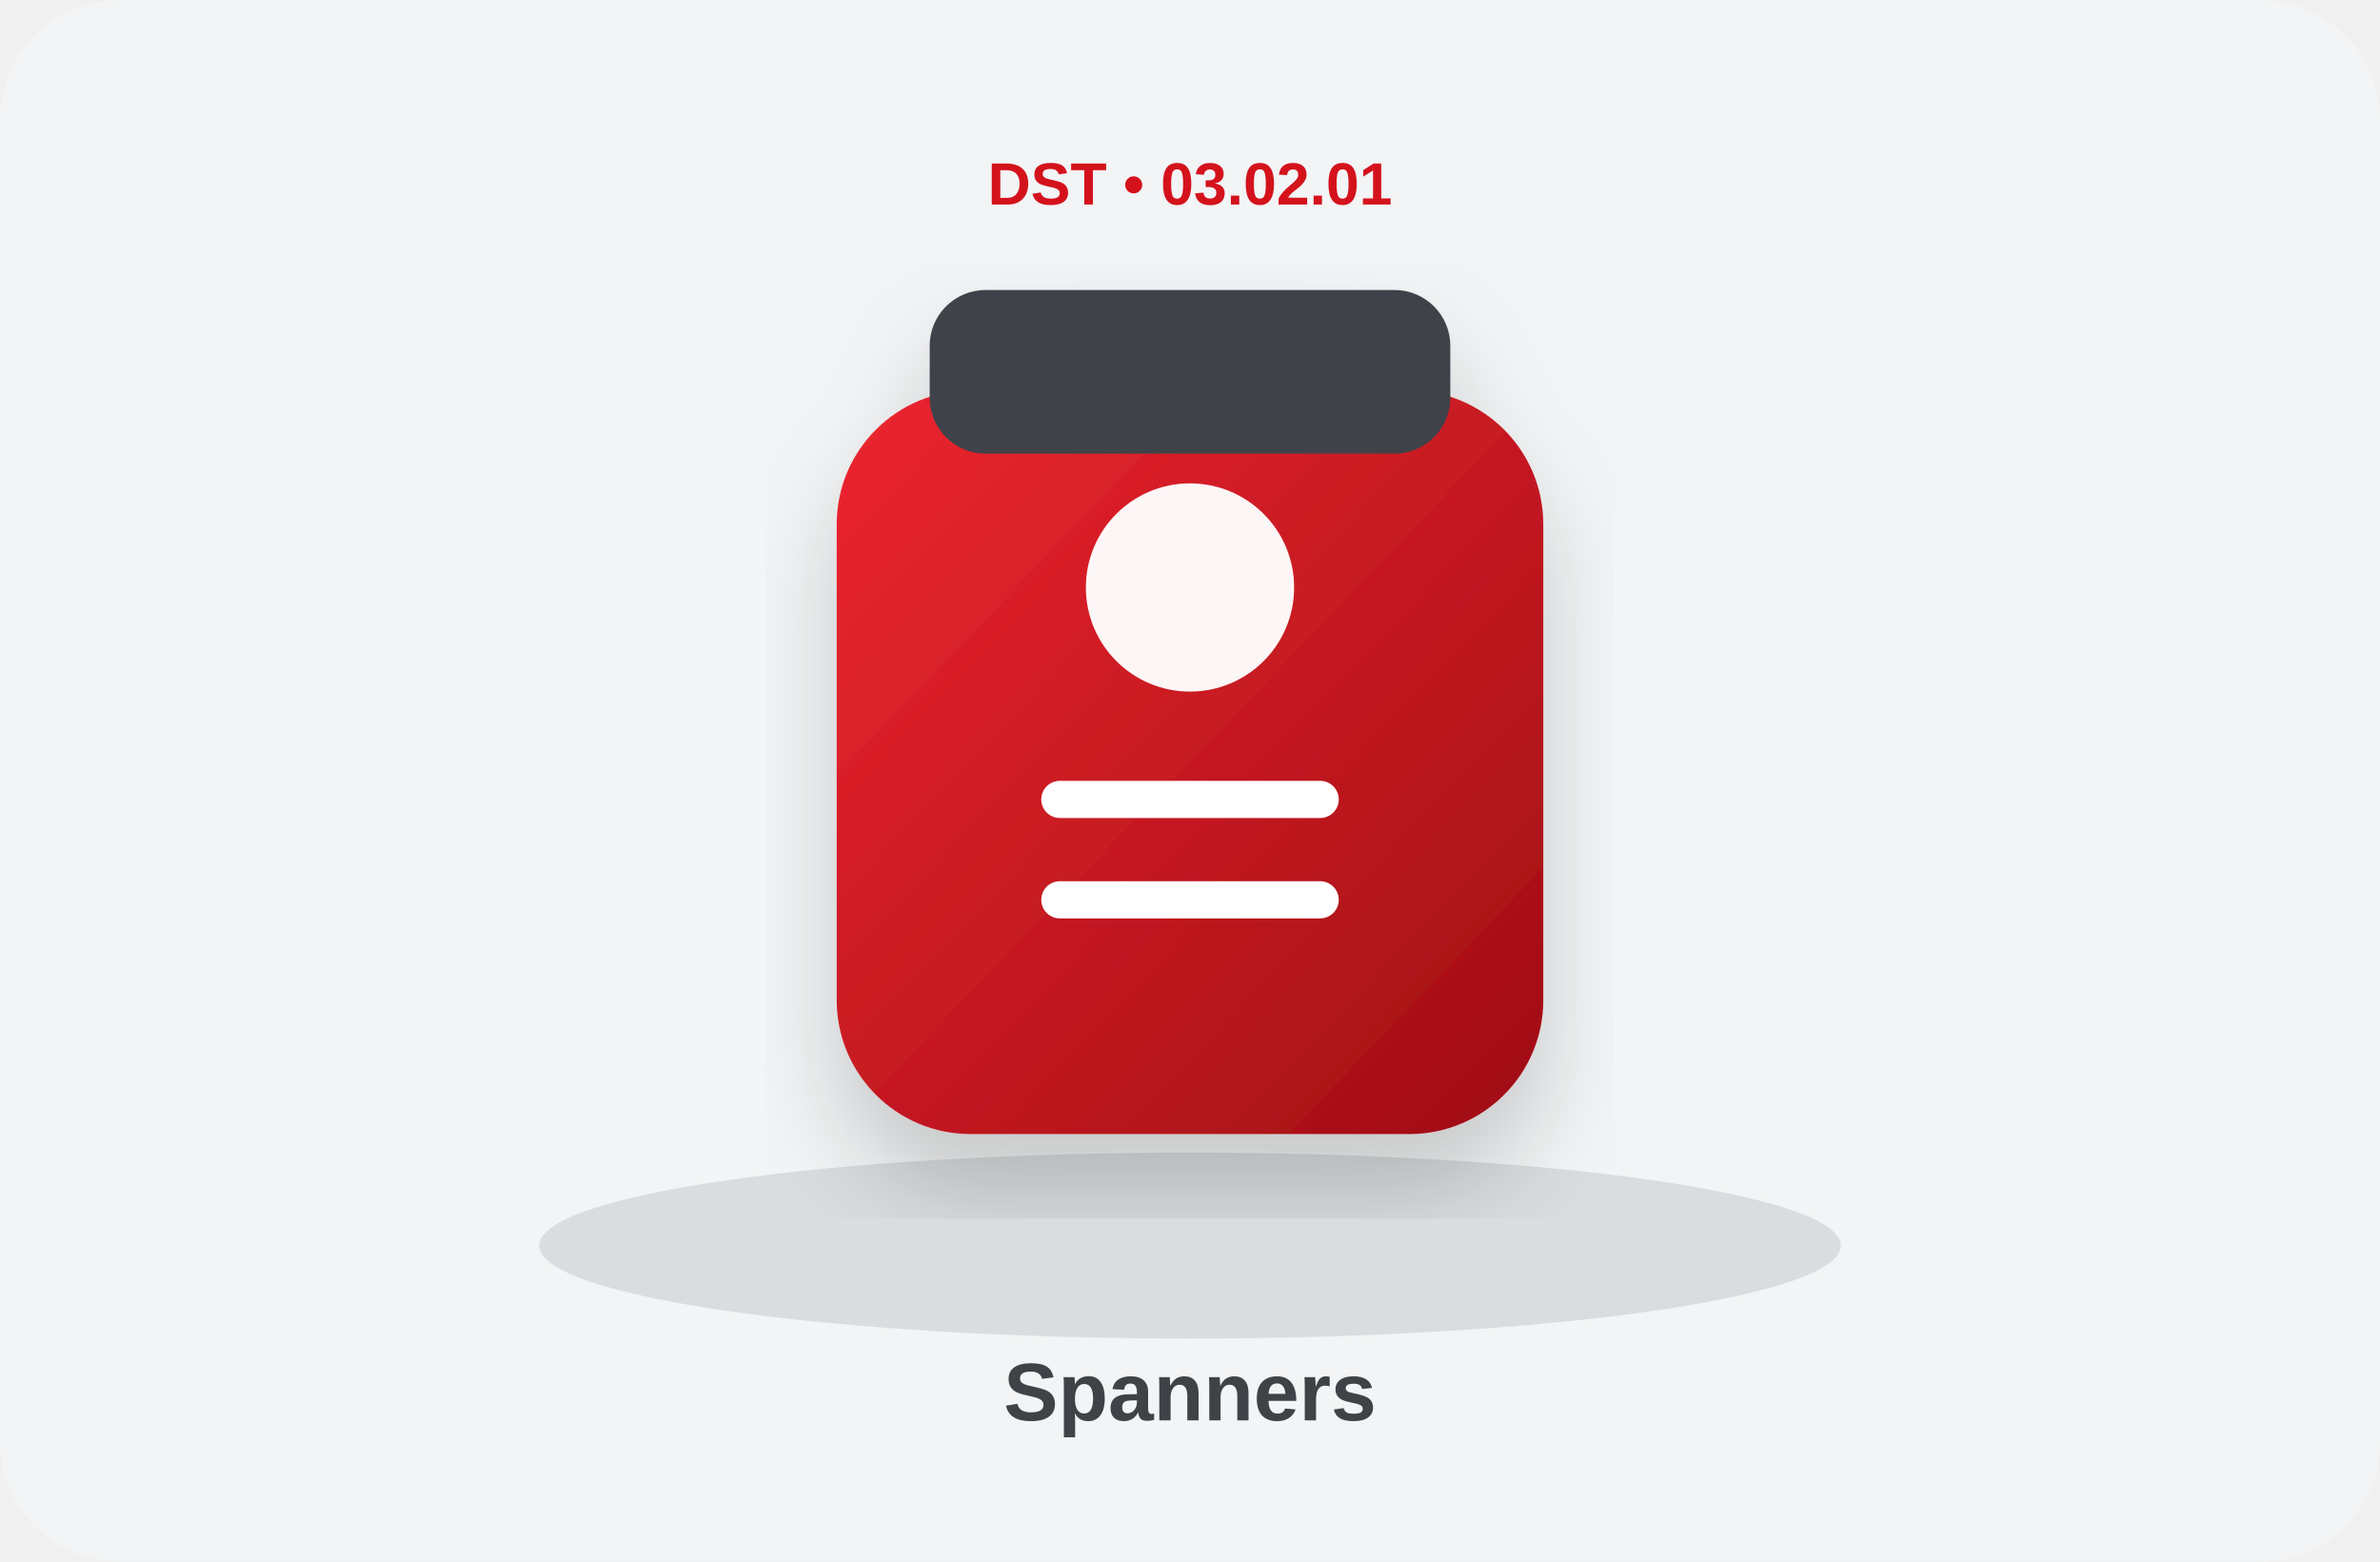
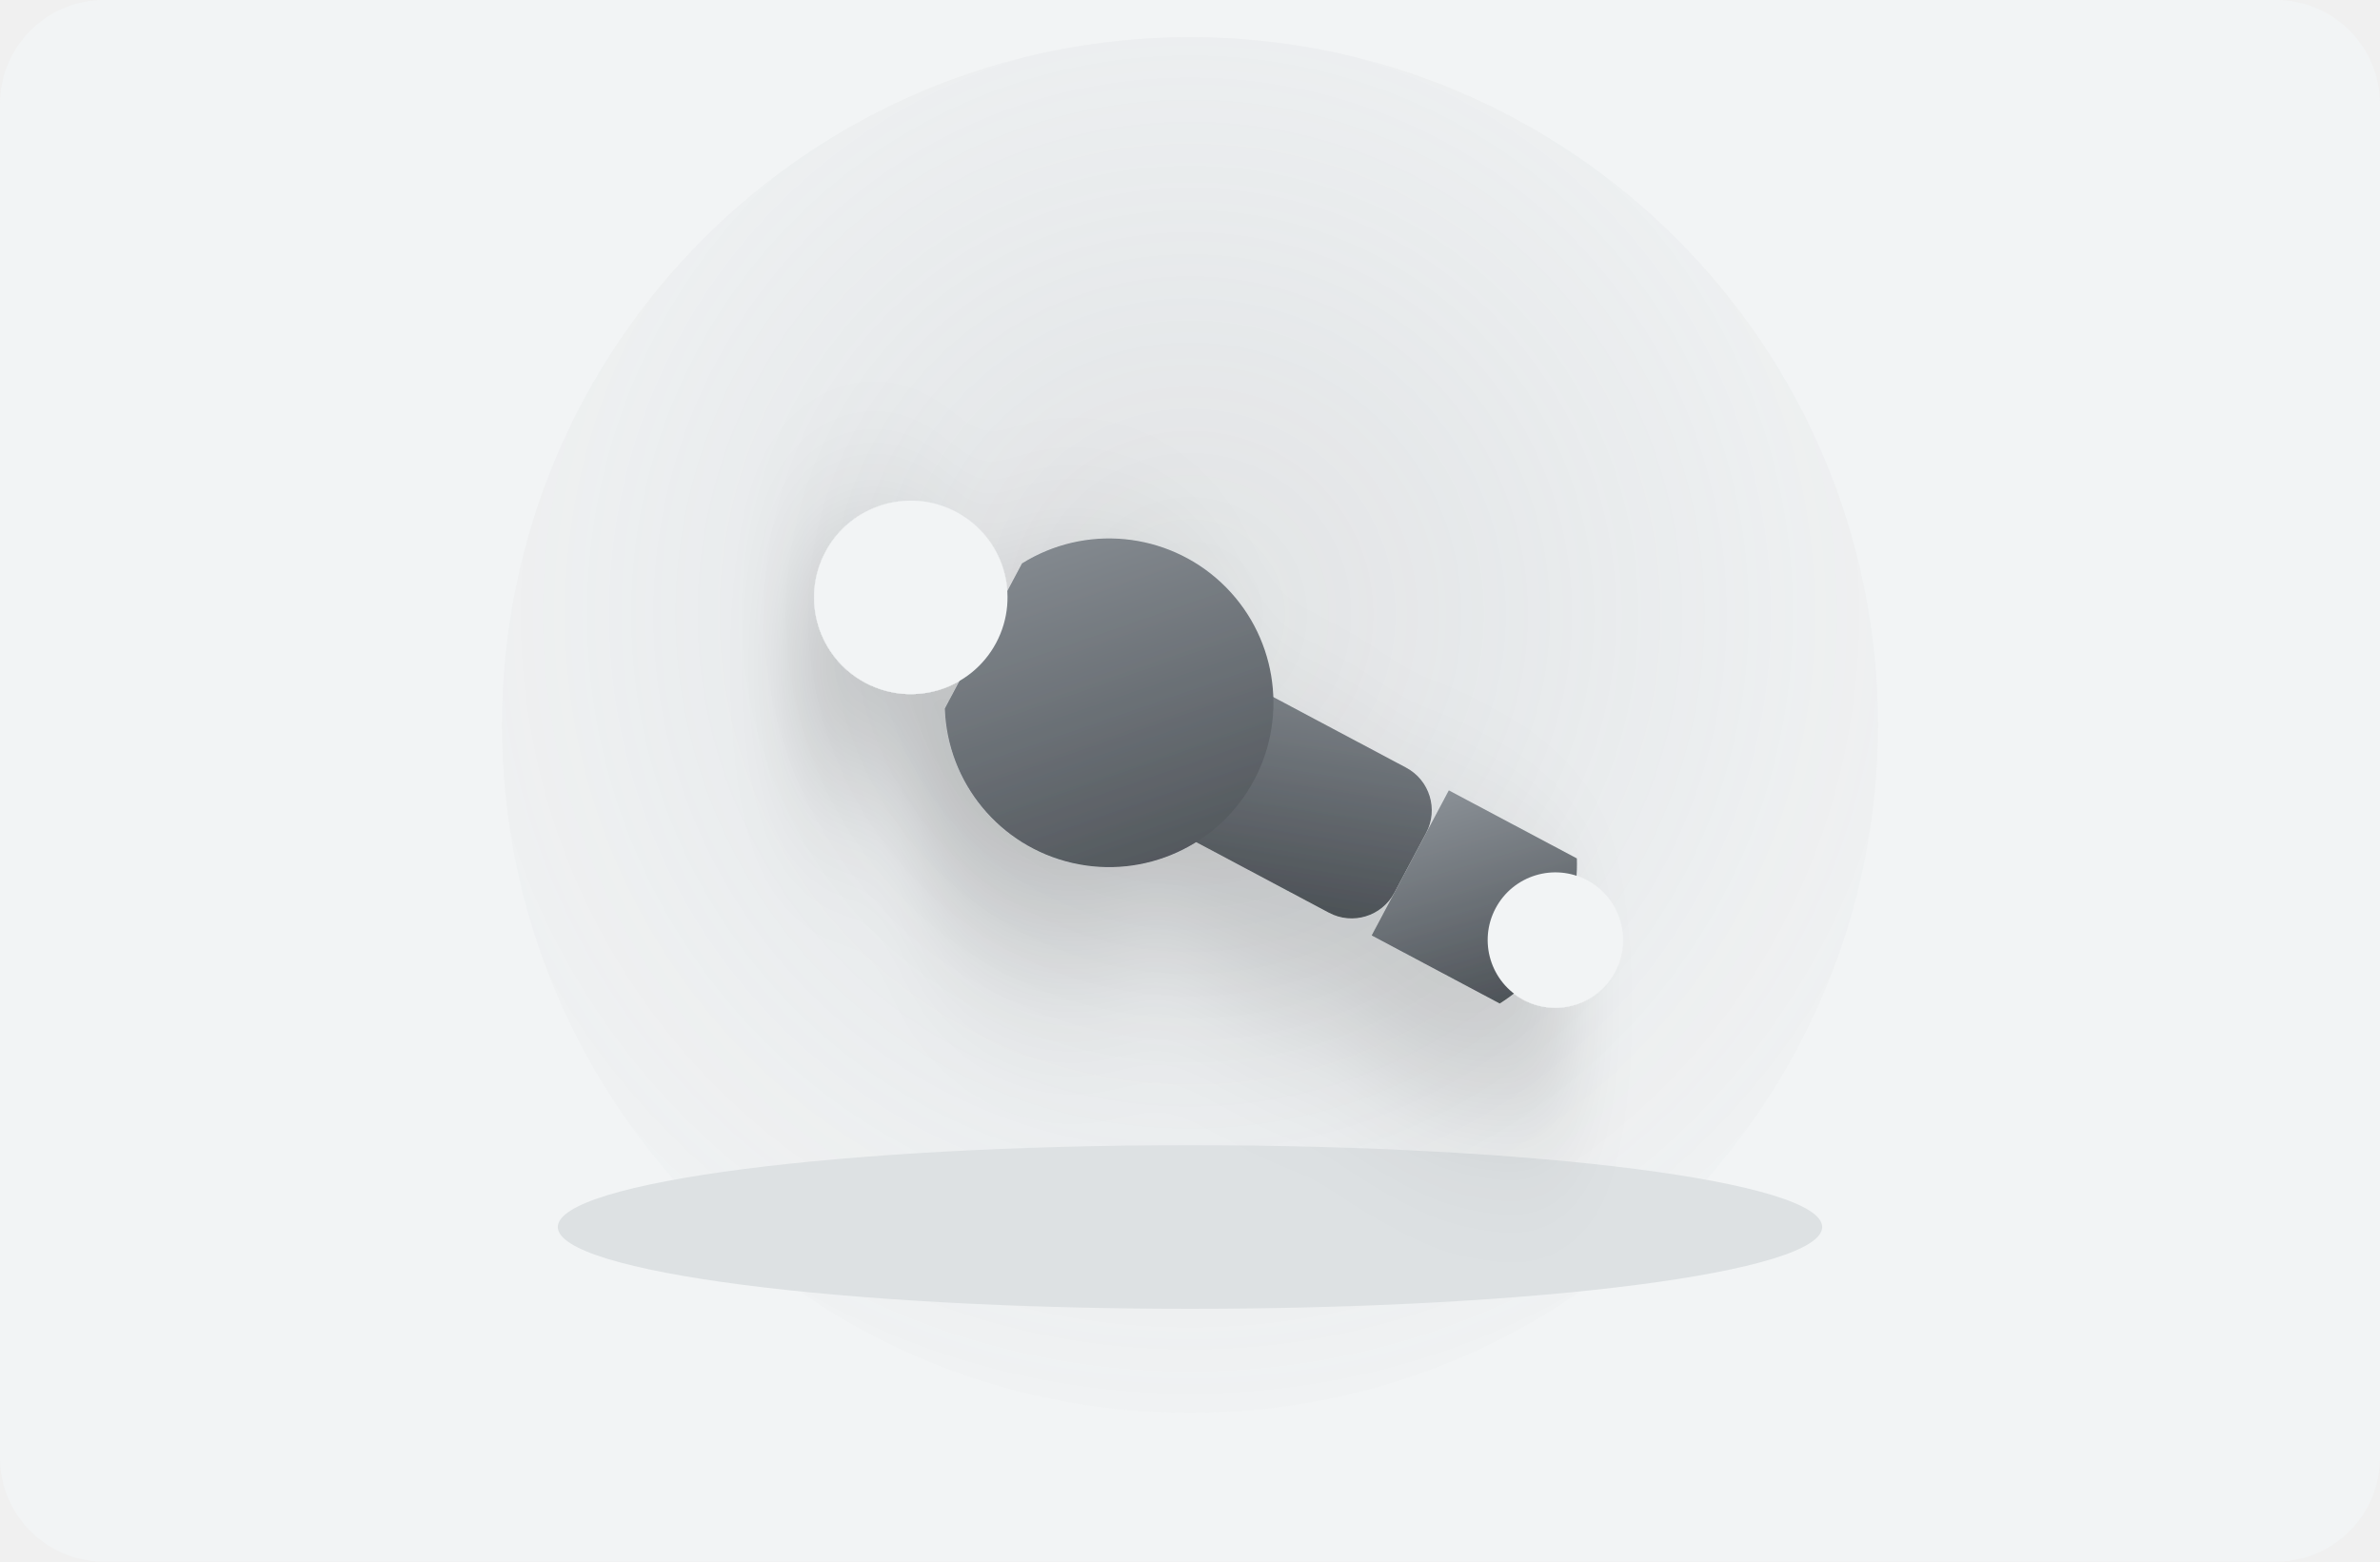
<svg xmlns="http://www.w3.org/2000/svg" viewBox="0 0 640 420">
  <defs>
    <linearGradient id="g" x1="0" y1="0" x2="1" y2="1">
-       <stop stop-color="#ed2630" />
-       <stop offset="1" stop-color="#9e0d14" />
+       <stop stop-color="#8a9096" />
+       <stop offset="1" stop-color="#4a4f54" />
+     </linearGradient>
+     <radialGradient id="bg" cx="50%" cy="42%" r="65%">
+       <stop offset="0%" stop-color="#8a9096" stop-opacity=".16" />
+       <stop offset="100%" stop-color="#8a9096" stop-opacity="0" />
+     </radialGradient>
+     <linearGradient id="hl" x1="0" y1="0" x2="0" y2="1">
+       <stop stop-color="#ffffff" stop-opacity=".55" />
+       <stop offset="1" stop-color="#ffffff" stop-opacity="0" />
    </linearGradient>
    <filter id="sh">
-       <feDropShadow dx="0" dy="15" stdDeviation="13" flood-opacity=".18" />
+       <feDropShadow dx="0" dy="16" stdDeviation="14" flood-opacity=".2" />
    </filter>
  </defs>
-   <rect width="640" height="420" rx="32" fill="#f2f4f5" />
-   <ellipse cx="320" cy="335" rx="175" ry="25" fill="#d9dde0" />
-   <g filter="url(#sh)">
-     <rect x="225" y="105" width="190" height="200" rx="36" fill="url(#g)" />
-     <rect x="250" y="78" width="140" height="44" rx="15" fill="#3f4348" />
-     <circle cx="320" cy="158" r="28" fill="#fff" opacity=".96" />
-     <path d="M285 215h70M285 242h70" stroke="#fff" stroke-width="10" stroke-linecap="round" />
+   <rect width="640" height="420" rx="28" fill="#f2f4f5" />
+   <circle cx="320" cy="195" r="185" fill="url(#bg)" />
+   <ellipse cx="320" cy="330" rx="170" ry="22" fill="#dde1e3" />
+   <g transform="translate(320,205) scale(1.3) translate(-320,-205)">
+     <g filter="url(#sh)" transform="rotate(28 320 205)">
+       <rect x="270" y="185" width="100" height="34" rx="10" fill="url(#g)" />
+       <path d="M270 185a34 34 0 1 1 0 34z" fill="url(#g)" />
+       <circle cx="253" cy="202" r="20" fill="#f2f4f5" />
+       <path d="M370 185h30a34 34 0 0 1 0 34h-30z" fill="url(#g)" />
+       <circle cx="404" cy="202" r="14" fill="#f2f4f5" />
+     </g>
  </g>
-   <text x="320" y="55" text-anchor="middle" font-family="Arial" font-size="16" font-weight="800" fill="#d4121c">DST • 03.02.01</text>
-   <text x="320" y="382" text-anchor="middle" font-family="Arial" font-size="22" font-weight="700" fill="#3f4348">Spanners</text>
</svg>
